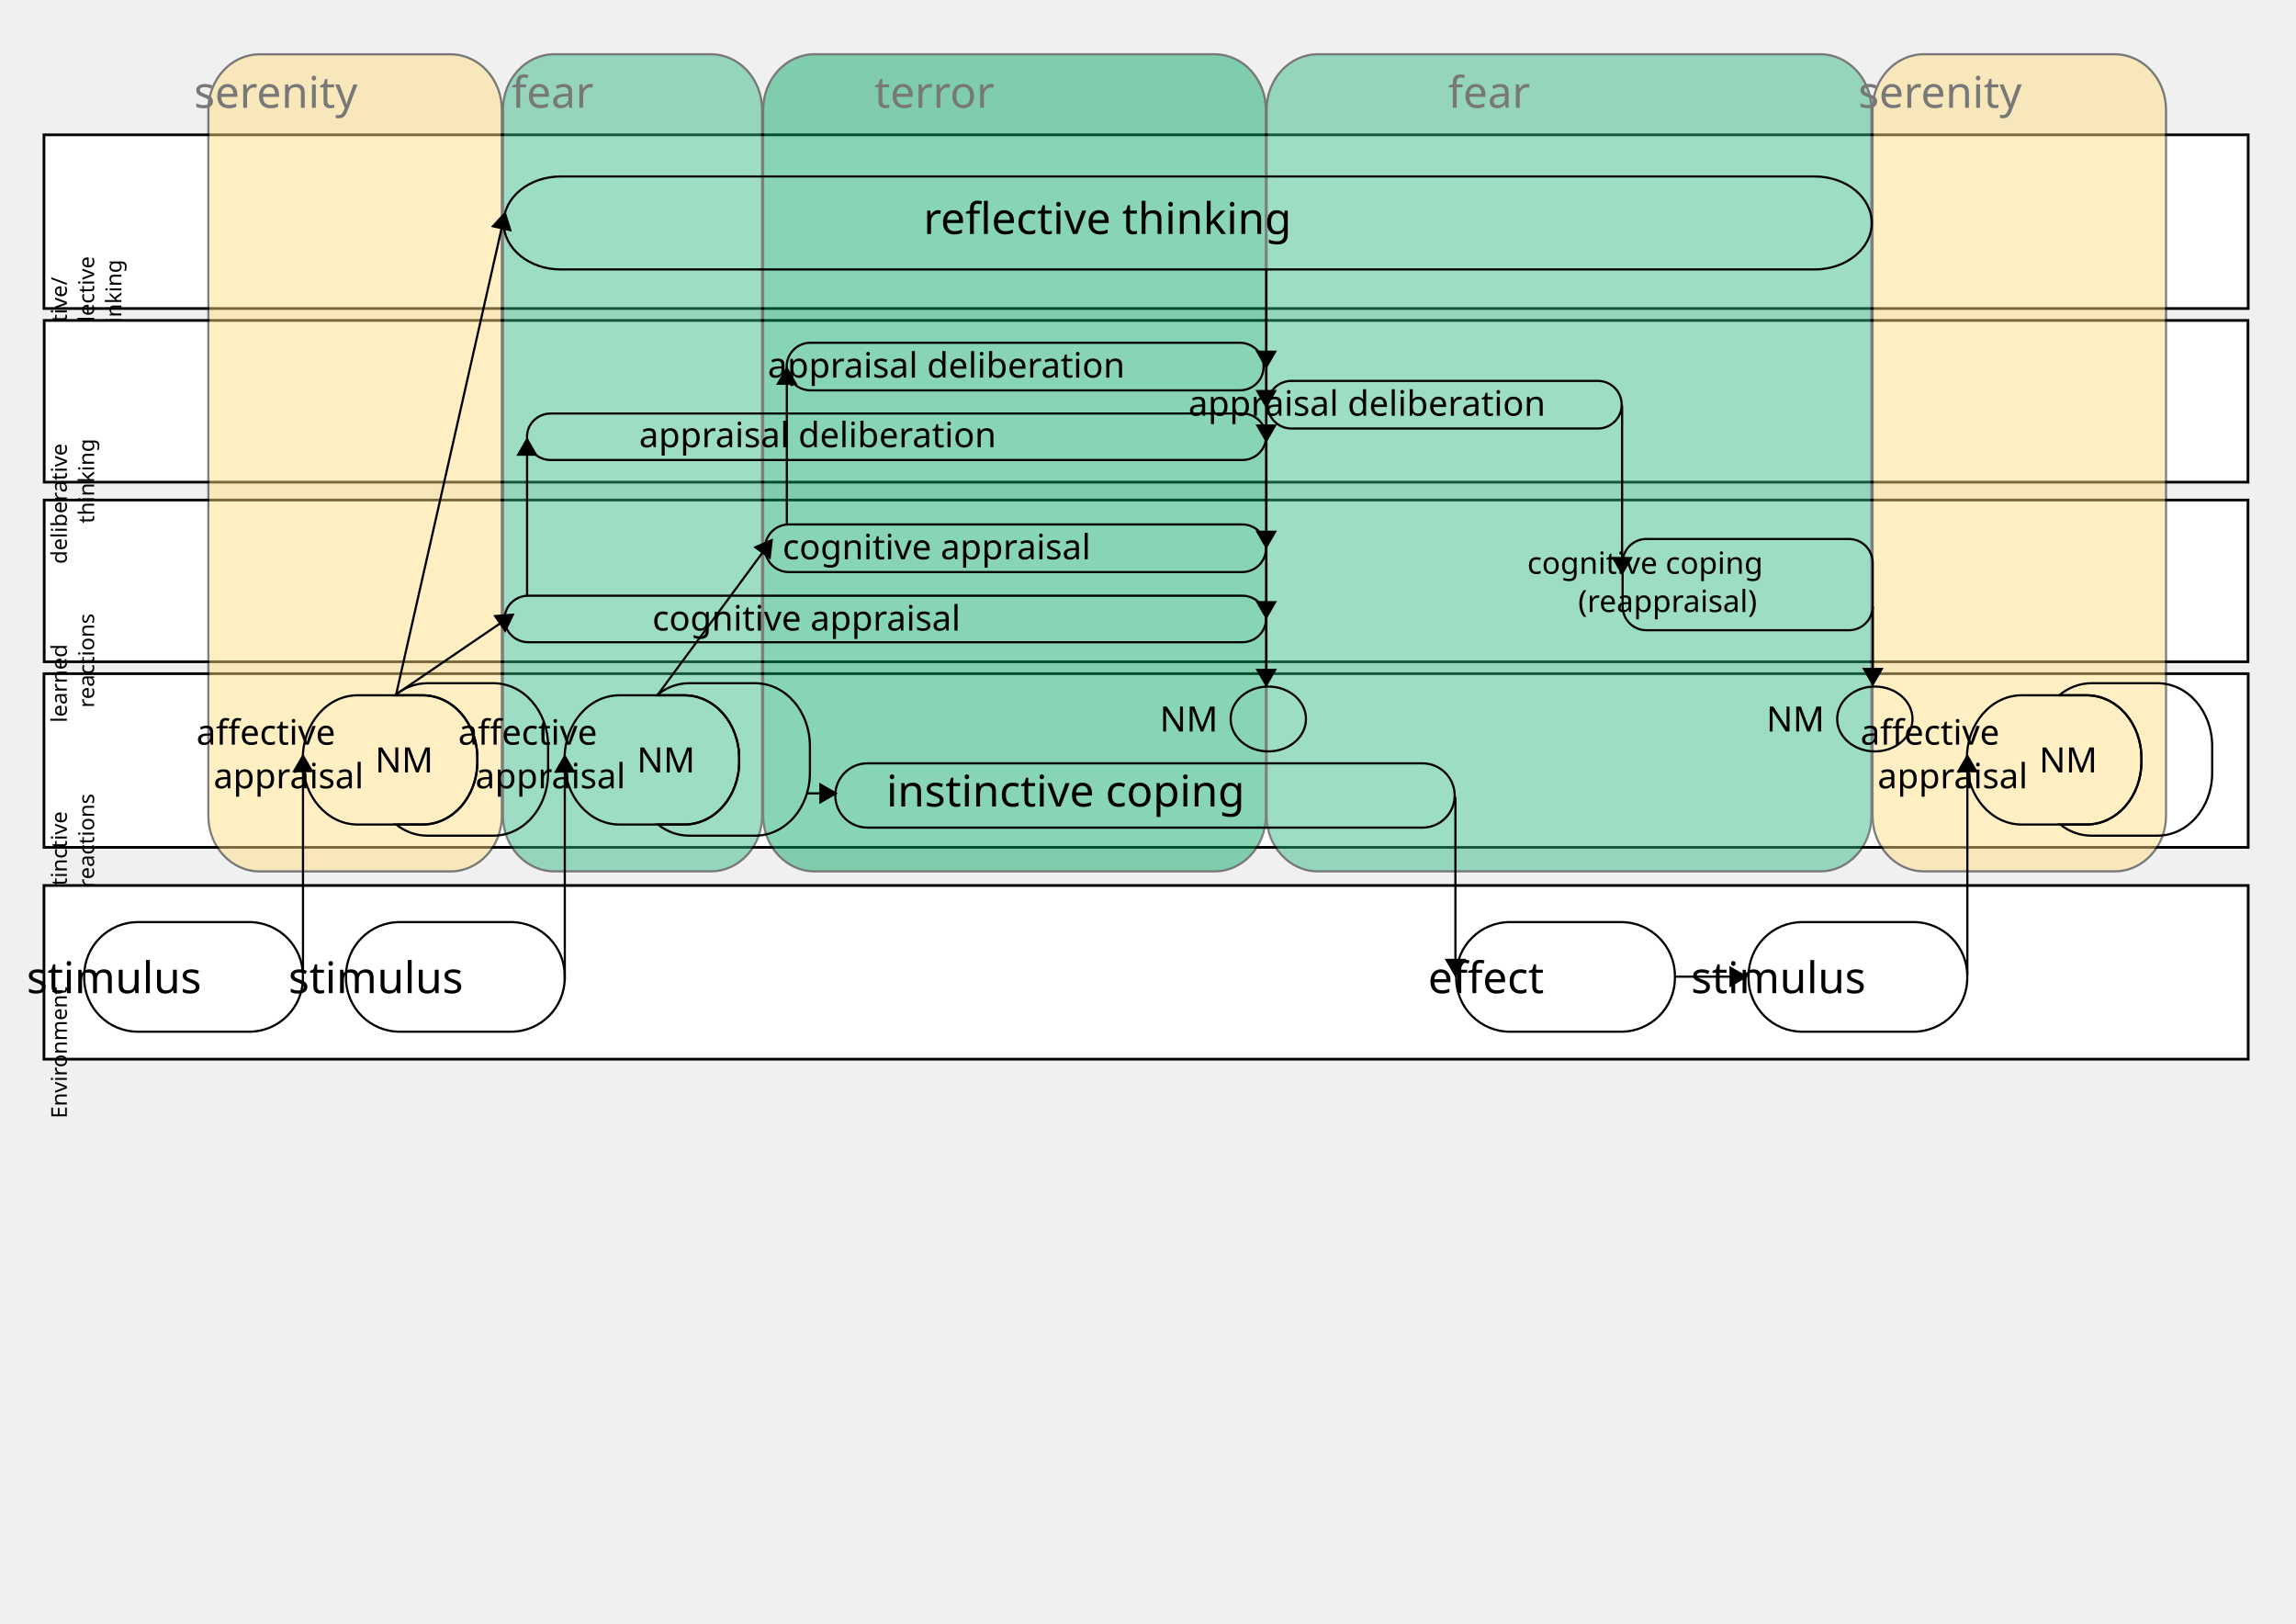
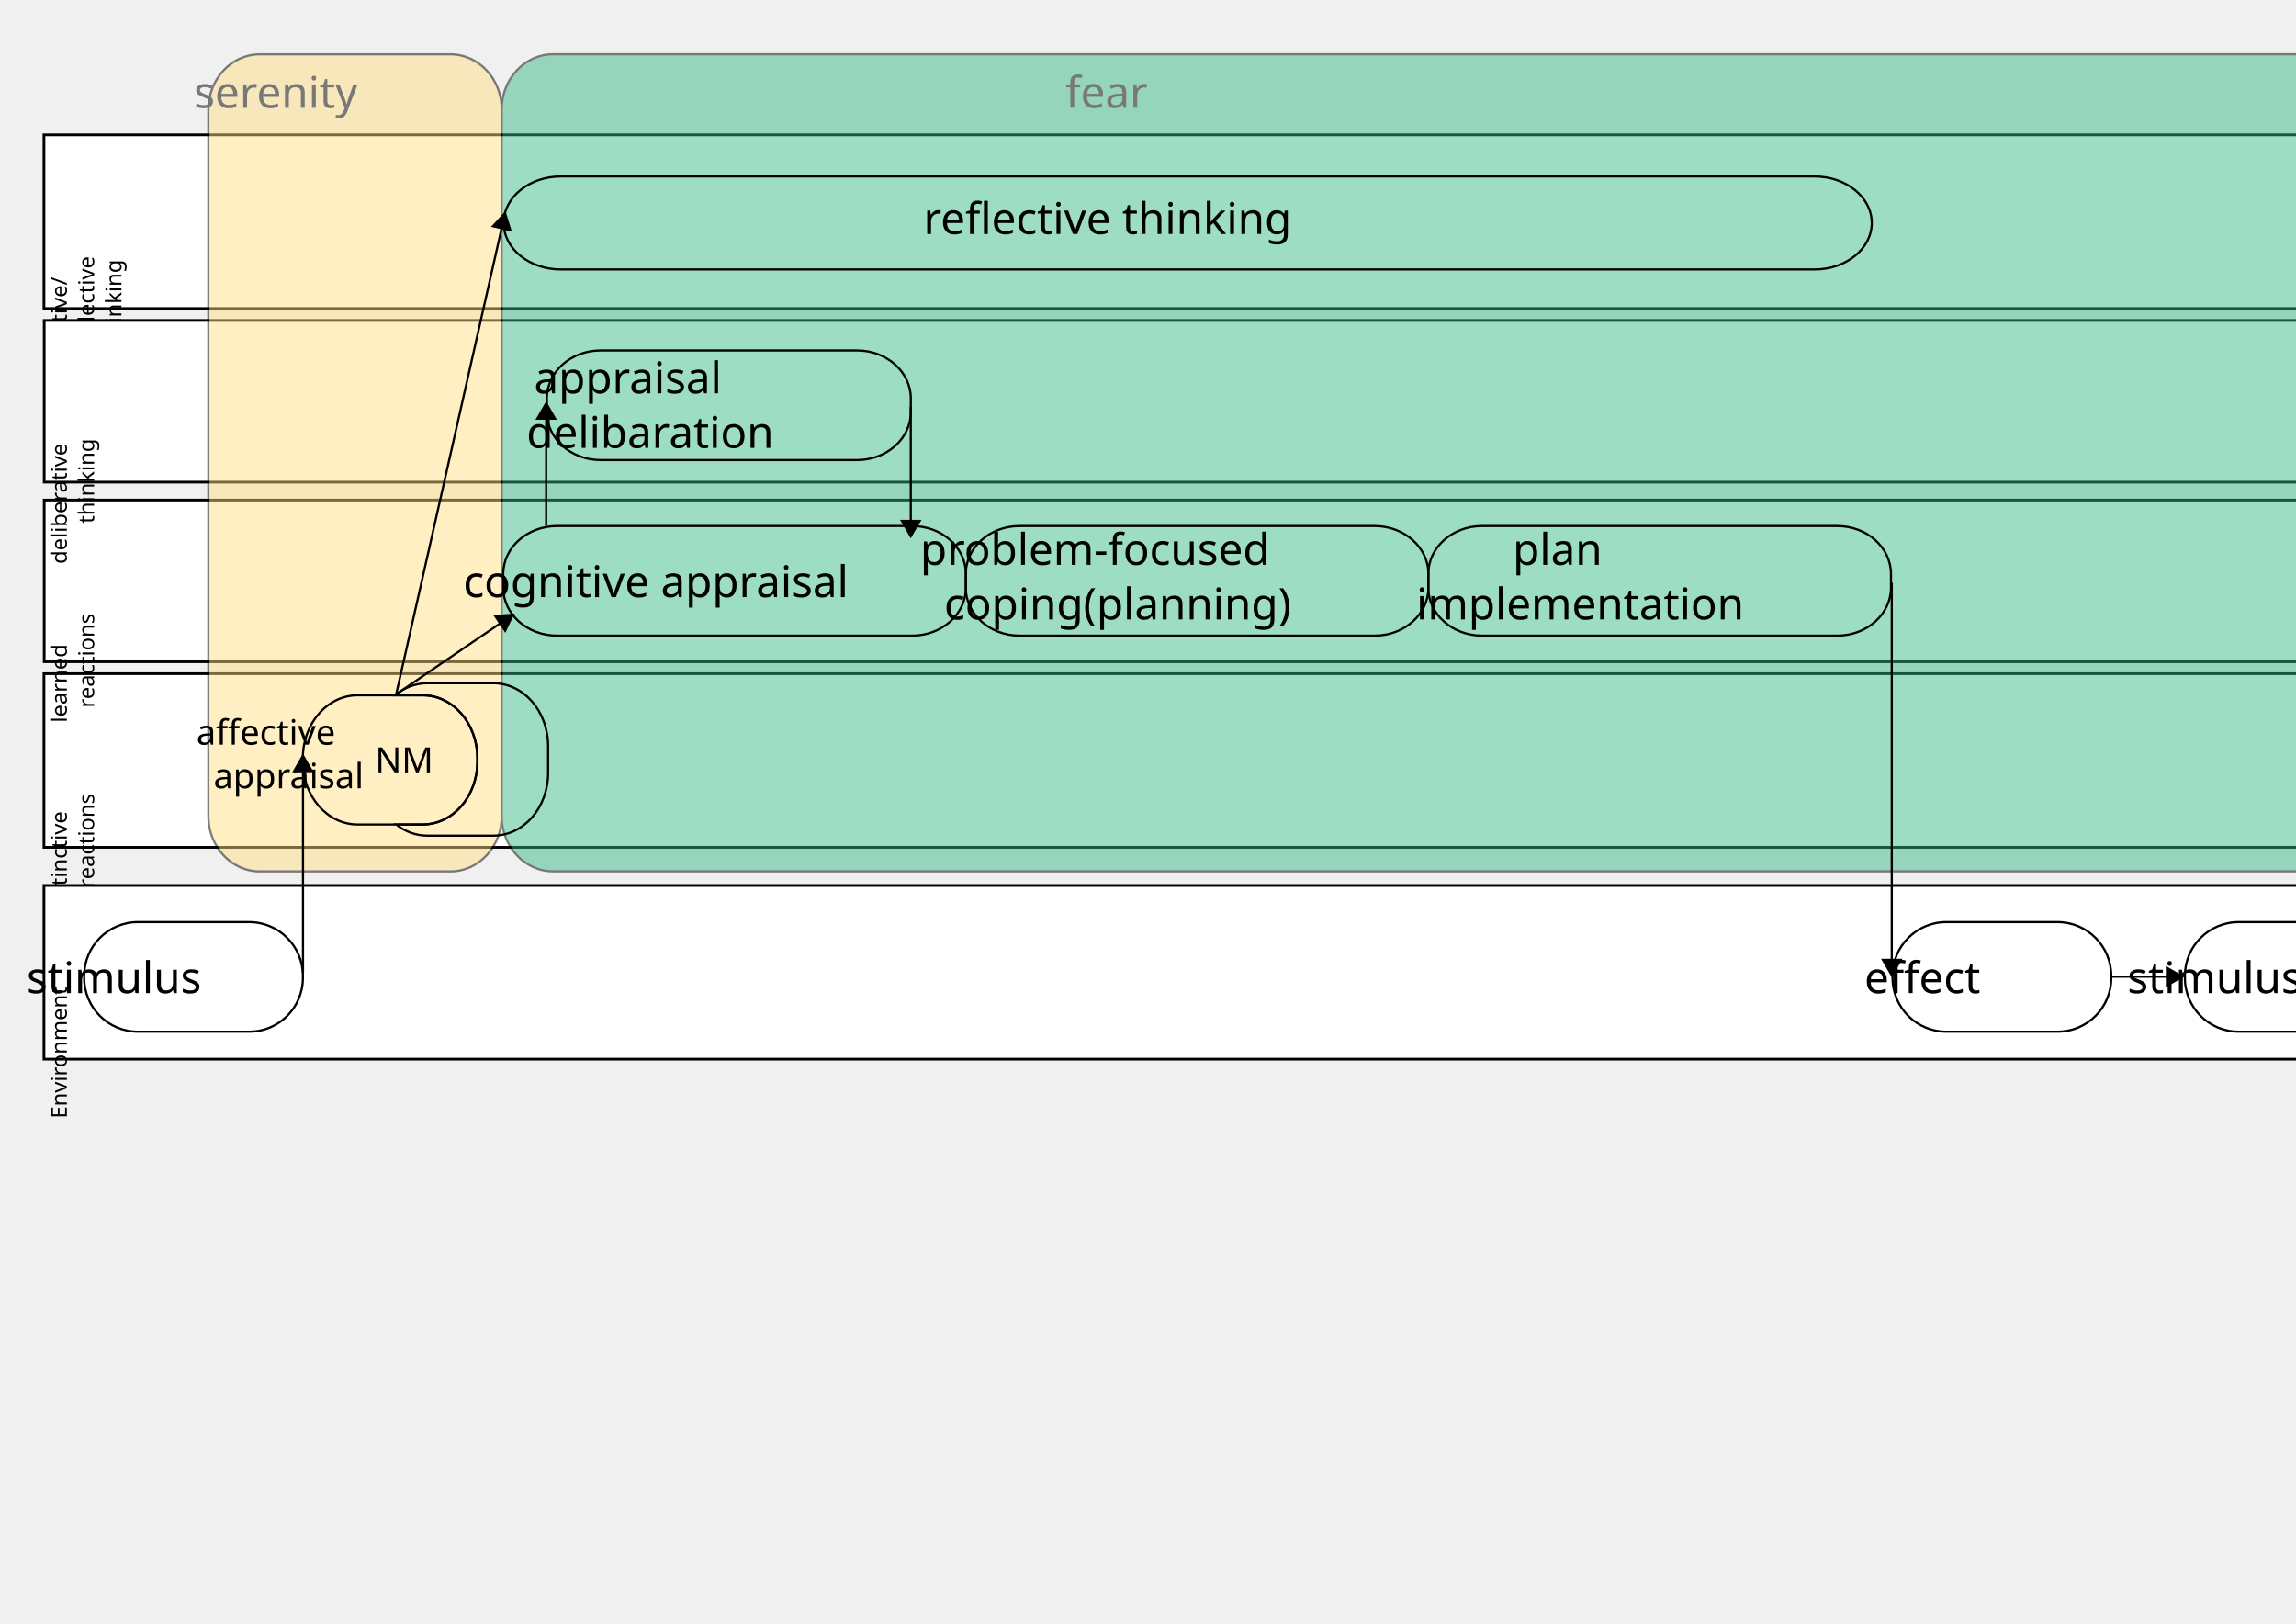
<svg xmlns="http://www.w3.org/2000/svg" xmlns:ns1="http://www.openswatchbook.org/uri/2009/osb" width="1052.362" height="744.094" id="svg2" version="1.1">
  <defs id="defs4">
    <marker orient="auto" refY="0.0" refX="0.0" id="DotL" style="overflow:visible">
      <path id="path5061" d="M -2.5,-1.0 C -2.5,1.76 -4.74,4.0 -7.5,4.0 C -10.26,4.0 -12.5,1.76 -12.5,-1.0 C -12.5,-3.76 -10.26,-6.0 -7.5,-6.0 C -4.74,-6.0 -2.5,-3.76 -2.5,-1.0 z " style="fill-rule:evenodd;stroke:#000000;stroke-width:1.0pt" transform="scale(0.8) translate(7.4, 1)" />
    </marker>
    <marker orient="auto" refY="0.0" refX="0.0" id="TriangleInL" style="overflow:visible">
      <path id="path5133" d="M 5.77,0.0 L -2.88,5.0 L -2.88,-5.0 L 5.77,0.0 z " style="fill-rule:evenodd;stroke:#000000;stroke-width:1.0pt" transform="scale(-0.8)" />
    </marker>
    <marker orient="auto" refY="0.0" refX="0.0" id="TriangleOutL" style="overflow:visible">
      <path id="path4968" d="M 5.77,0.0 L -2.88,5.0 L -2.88,-5.0 L 5.77,0.0 z " style="fill-rule:evenodd;stroke:#000000;stroke-width:1.0pt" transform="scale(0.8)" />
    </marker>
    <marker orient="auto" refY="0.0" refX="0.0" id="Arrow2Mstart" style="overflow:visible">
      <path id="path4725" style="fill-rule:evenodd;stroke-width:0.625;stroke-linejoin:round" d="M 8.719,4.034 L -2.207,0.016 L 8.719,-4.002 C 6.973,-1.63 6.983,1.616 8.719,4.034 z " transform="scale(0.6) translate(0,0)" />
    </marker>
    <linearGradient id="linearGradient3918" ns1:paint="solid">
      <stop style="stop-color:#000000;stop-opacity:1;" offset="0" id="stop3920" />
    </linearGradient>
    <marker orient="auto" refY="0" refX="0" id="Arrow2Mend" style="overflow:visible">
      <path id="path3924" style="fill-rule:evenodd;stroke-width:0.625;stroke-linejoin:round" d="M 8.719,4.034 -2.207,0.016 8.719,-4.002 c -1.745,2.372 -1.735,5.617 -6e-7,8.035 z" transform="scale(-0.6,-0.6)" />
    </marker>
    <marker orient="auto" refY="0" refX="0" id="Arrow1Lend" style="overflow:visible">
      <path id="path3900" d="M 0,0 5,-5 -12.5,0 5,5 0,0 z" style="fill-rule:evenodd;stroke:#000000;stroke-width:1pt" transform="matrix(-0.8,0,0,-0.8,-10,0)" />
    </marker>
    <marker orient="auto" refY="0" refX="0" id="Arrow2Mend-1" style="overflow:visible">
      <path id="path3924-7" style="fill-rule:evenodd;stroke-width:0.625;stroke-linejoin:round" d="M 8.719,4.034 -2.207,0.016 8.719,-4.002 c -1.745,2.372 -1.735,5.617 -6e-7,8.035 z" transform="scale(-0.6,-0.6)" />
    </marker>
    <marker orient="auto" refY="0" refX="0" id="Arrow2Mend-5" style="overflow:visible">
      <path id="path3924-2" style="fill-rule:evenodd;stroke-width:0.625;stroke-linejoin:round" d="M 8.719,4.034 -2.207,0.016 8.719,-4.002 c -1.745,2.372 -1.735,5.617 -6e-7,8.035 z" transform="scale(-0.6,-0.6)" />
    </marker>
  </defs>
  <g transform="translate(0,-308.2677)" style="display:inline" id="g3131">
    <g id="g4045" transform="translate(0,0.9368543)">
-       <rect y="616.056" x="20.15" height="79.594" width="1010.303" id="rect3181" style="fill:#ffffff;fill-opacity:1;stroke:#000000;stroke-width:1.24;stroke-miterlimit:4;stroke-opacity:1;stroke-dasharray:none" />
+       <rect y="616.056" x="20.15" height="79.594" width="1324.979" id="rect3181" style="fill:#ffffff;fill-opacity:1;stroke:#000000;stroke-width:1.24;stroke-miterlimit:4;stroke-opacity:1;stroke-dasharray:none" />
      <text transform="matrix(0,-1,1,0,0,0)" id="text4002" y="30.637" x="-656.234" style="font-size:40px;font-style:normal;font-weight:normal;line-height:125%;letter-spacing:0px;word-spacing:0px;fill:#000000;fill-opacity:1;stroke:none;font-family:Sans" xml:space="preserve">
        <tspan style="font-size:10px;text-align:center;text-anchor:middle" y="30.637" x="-654.847" id="tspan4004">instinctive </tspan>
        <tspan id="tspan4006" style="font-size:10px;text-align:center;text-anchor:middle" y="43.137" x="-656.234">reactions</tspan>
      </text>
    </g>
    <g id="g4092" transform="translate(0,98)">
-       <rect style="fill:#ffffff;fill-opacity:1;stroke:#000000;stroke-width:1.24;stroke-miterlimit:4;stroke-opacity:1;stroke-dasharray:none" id="rect4094" width="1010.303" height="79.594" x="20.15" y="616.056" />
+       <rect style="fill:#ffffff;fill-opacity:1;stroke:#000000;stroke-width:1.24;stroke-miterlimit:4;stroke-opacity:1;stroke-dasharray:none" id="rect4094" width="1325.254" height="79.594" x="20.15" y="616.056" />
      <text xml:space="preserve" style="font-size:40px;font-style:normal;font-weight:normal;line-height:125%;letter-spacing:0px;word-spacing:0px;fill:#000000;fill-opacity:1;stroke:none;font-family:Sans" x="-656.234" y="30.637" id="text4096" transform="matrix(0,-1,1,0,0,0)">
        <tspan x="-656.234" y="30.637" style="font-size:10px;text-align:center;text-anchor:middle" id="tspan4118">Environment</tspan>
      </text>
    </g>
    <g id="g3139" transform="translate(0,7.6293943e-6)">
-       <rect style="fill:#ffffff;fill-opacity:1;stroke:#000000;stroke-width:1.239;stroke-miterlimit:4;stroke-opacity:1;stroke-dasharray:none" id="rect4104" width="1010.303" height="79.594" x="20.15" y="370.056" />
+       <rect style="fill:#ffffff;fill-opacity:1;stroke:#000000;stroke-width:1.239;stroke-miterlimit:4;stroke-opacity:1;stroke-dasharray:none" id="rect4104" width="1325.254" height="79.594" x="20.15" y="370.056" />
      <text xml:space="preserve" style="font-size:40px;font-style:normal;font-weight:normal;line-height:125%;letter-spacing:0px;word-spacing:0px;fill:#000000;fill-opacity:1;stroke:none;font-family:Sans" x="-410.234" y="30.637" id="text4106" transform="matrix(0,-1,1,0,0,0)">
        <tspan x="-410.234" y="30.637" style="font-size:10px;text-align:center;text-anchor:middle" id="tspan4114">reflictive/</tspan>
        <tspan x="-410.234" y="43.137" style="font-size:10px;text-align:center;text-anchor:middle" id="tspan3170">self-reflective</tspan>
        <tspan x="-410.234" y="55.637" style="font-size:10px;text-align:center;text-anchor:middle" id="tspan3172">thinking</tspan>
      </text>
    </g>
    <g id="g3145" transform="translate(0,10.46145)">
-       <rect style="fill:#ffffff;fill-opacity:1;stroke:#000000;stroke-width:1.241;stroke-miterlimit:4;stroke-opacity:1;stroke-dasharray:none" id="rect3135" width="1010.093" height="74.114" x="20.255" y="526.959" />
+       <rect style="fill:#ffffff;fill-opacity:1;stroke:#000000;stroke-width:1.241;stroke-miterlimit:4;stroke-opacity:1;stroke-dasharray:none" id="rect3135" width="1325.149" height="74.114" x="20.255" y="526.959" />
      <text transform="matrix(0,-1,1,0,0,0)" id="text3126" y="30.637" x="-564.148" style="font-size:40px;font-style:normal;font-weight:normal;line-height:125%;letter-spacing:0px;word-spacing:0px;fill:#000000;fill-opacity:1;stroke:none;font-family:Sans" xml:space="preserve">
        <tspan id="tspan3130" style="font-size:10px;text-align:center;text-anchor:middle" y="30.637" x="-564.148">learned</tspan>
        <tspan style="font-size:10px;text-align:center;text-anchor:middle" y="43.137" x="-564.148" id="tspan3152">reactions</tspan>
      </text>
    </g>
    <g id="g3158" transform="translate(0,-71.85085)">
-       <rect y="526.959" x="20.255" height="74.114" width="1010.093" id="rect3160" style="fill:#ffffff;fill-opacity:1;stroke:#000000;stroke-width:1.241;stroke-miterlimit:4;stroke-opacity:1;stroke-dasharray:none" />
+       <rect y="526.959" x="20.255" height="74.114" width="1325.149" id="rect3160" style="fill:#ffffff;fill-opacity:1;stroke:#000000;stroke-width:1.241;stroke-miterlimit:4;stroke-opacity:1;stroke-dasharray:none" />
      <text xml:space="preserve" style="font-size:40px;font-style:normal;font-weight:normal;line-height:125%;letter-spacing:0px;word-spacing:0px;fill:#000000;fill-opacity:1;stroke:none;font-family:Sans" x="-564.148" y="30.637" id="text3162" transform="matrix(0,-1,1,0,0,0)">
        <tspan x="-564.148" y="30.637" style="font-size:10px;text-align:center;text-anchor:middle" id="tspan3164">deliberative</tspan>
        <tspan id="tspan3166" x="-564.148" y="43.137" style="font-size:10px;text-align:center;text-anchor:middle">thinking</tspan>
      </text>
    </g>
  </g>
  <g id="layer2" style="opacity:0.5;display:inline">
    <g id="g3978" transform="translate(-38,0)">
      <rect ry="25.431" rx="23.541" y="24.889" x="133.497" height="374.455" width="134.505" id="rect3127" style="fill:#ffdd7f;fill-opacity:0.941;stroke:#000000;stroke-width:1;stroke-miterlimit:4;stroke-opacity:1;stroke-dasharray:none" />
      <text xml:space="preserve" style="font-size:40px;font-style:normal;font-weight:normal;line-height:125%;letter-spacing:0px;word-spacing:0px;fill:#000000;fill-opacity:1;stroke:none;display:inline;font-family:Sans" x="200.798" y="49.414" id="text3968-1">
        <tspan id="tspan3970-7" x="200.798" y="49.414" style="font-size:20px;text-align:center;text-anchor:middle">serenity</tspan>
      </text>
    </g>
-     <g id="g3983" transform="translate(97.03519,-0.03053779)">
-       <rect style="fill:#2eb67f;fill-opacity:0.941;stroke:#000000;stroke-width:1;stroke-miterlimit:4;stroke-opacity:1;stroke-dasharray:none" id="rect3985" width="118.766" height="374.455" x="133.497" y="24.889" rx="23.541" ry="25.431" />
-       <text id="text3987" y="49.414" x="192.66" style="font-size:40px;font-style:normal;font-weight:normal;line-height:125%;letter-spacing:0px;word-spacing:0px;fill:#000000;fill-opacity:1;stroke:none;display:inline;font-family:Sans" xml:space="preserve">
-         <tspan style="font-size:20px;text-align:center;text-anchor:middle" y="49.414" x="192.66" id="tspan3989">fear</tspan>
+     <g transform="translate(447.0352,-0.03053779)" id="g4009">
+       <rect ry="25.431" rx="23.541" y="24.889" x="-217.113" height="374.455" width="964.059" id="rect4011" style="fill:#2eb67f;fill-opacity:0.941;stroke:#000000;stroke-width:1;stroke-miterlimit:4;stroke-opacity:1;stroke-dasharray:none" />
+       <text xml:space="preserve" style="font-size:40px;font-style:normal;font-weight:normal;line-height:125%;letter-spacing:0px;word-spacing:0px;fill:#000000;fill-opacity:1;stroke:none;display:inline;font-family:Sans" x="96.596" y="49.414" id="text4013">
+         <tspan id="tspan4015" x="96.596" y="49.414" style="font-size:20px;text-align:center;text-anchor:middle">fear</tspan>
      </text>
    </g>
-     <g id="g3991" transform="translate(216.3012,-0.03053779)">
-       <rect style="fill:#00a65f;fill-opacity:0.941;stroke:#000000;stroke-width:1;stroke-miterlimit:4;stroke-opacity:1;stroke-dasharray:none" id="rect3993" width="230.405" height="374.455" x="133.497" y="24.889" rx="23.541" ry="25.431" />
-       <text id="text3995" y="49.414" x="248.397" style="font-size:40px;font-style:normal;font-weight:normal;line-height:125%;letter-spacing:0px;word-spacing:0px;fill:#000000;fill-opacity:1;stroke:none;display:inline;font-family:Sans" xml:space="preserve">
-         <tspan style="font-size:20px;text-align:center;text-anchor:middle" y="49.414" x="248.397" id="tspan3997">terror</tspan>
-       </text>
-     </g>
-     <g transform="translate(447.0352,-0.03053779)" id="g4009">
-       <rect ry="25.431" rx="23.541" y="24.889" x="133.497" height="374.455" width="277.248" id="rect4011" style="fill:#2eb67f;fill-opacity:0.941;stroke:#000000;stroke-width:1;stroke-miterlimit:4;stroke-opacity:1;stroke-dasharray:none" />
-       <text xml:space="preserve" style="font-size:40px;font-style:normal;font-weight:normal;line-height:125%;letter-spacing:0px;word-spacing:0px;fill:#000000;fill-opacity:1;stroke:none;display:inline;font-family:Sans" x="271.901" y="49.414" id="text4013">
-         <tspan id="tspan4015" x="271.901" y="49.414" style="font-size:20px;text-align:center;text-anchor:middle">fear</tspan>
-       </text>
-     </g>
-     <g id="g4017" transform="translate(724.7835,-0.03053779)">
+     <g id="g4017" transform="translate(1060.784,-0.03053779)">
      <rect style="fill:#ffdd7f;fill-opacity:0.941;stroke:#000000;stroke-width:1;stroke-miterlimit:4;stroke-opacity:1;stroke-dasharray:none" id="rect4019" width="134.505" height="374.455" x="133.497" y="24.889" rx="23.541" ry="25.431" />
      <text id="text4021" y="49.414" x="200.798" style="font-size:40px;font-style:normal;font-weight:normal;line-height:125%;letter-spacing:0px;word-spacing:0px;fill:#000000;fill-opacity:1;stroke:none;display:inline;font-family:Sans" xml:space="preserve">
        <tspan style="font-size:20px;text-align:center;text-anchor:middle" y="49.414" x="200.798" id="tspan4023">serenity</tspan>
      </text>
    </g>
  </g>
  <g id="layer3" style="display:inline">
    <text xml:space="preserve" style="font-size:40px;font-style:normal;font-weight:normal;line-height:125%;letter-spacing:0px;word-spacing:0px;fill:#000000;fill-opacity:1;stroke:none;font-family:Sans" x="228.457" y="98.112" id="text3964">
      <tspan id="tspan3966" x="228.457" y="98.112" />
    </text>
    <g id="g3994" transform="translate(-18.70723,16)">
      <rect style="fill:none;stroke:#000000;stroke-width:1;stroke-miterlimit:4;stroke-opacity:1;stroke-dasharray:none" id="rect4041" width="100.237" height="50.221" x="57.3" y="406.572" ry="24.618" rx="24.618" />
      <text id="text3990" y="439.139" x="107.37" style="font-size:40px;font-style:normal;font-weight:normal;line-height:125%;letter-spacing:0px;word-spacing:0px;fill:#000000;fill-opacity:1;stroke:none;font-family:Sans" xml:space="preserve">
        <tspan style="font-size:20px;text-align:center;text-anchor:middle" y="439.139" x="107.37" id="tspan3992">stimulus</tspan>
      </text>
    </g>
-     <g id="g4671" transform="translate(101.2928,16)">
-       <rect rx="24.618" ry="24.618" y="406.572" x="57.3" height="50.221" width="100.237" id="rect4673" style="fill:none;stroke:#000000;stroke-width:1;stroke-miterlimit:4;stroke-opacity:1;stroke-dasharray:none" />
-       <text xml:space="preserve" style="font-size:40px;font-style:normal;font-weight:normal;line-height:125%;letter-spacing:0px;word-spacing:0px;fill:#000000;fill-opacity:1;stroke:none;font-family:Sans" x="107.37" y="439.139" id="text4675">
-         <tspan id="tspan4677" x="107.37" y="439.139" style="font-size:20px;text-align:center;text-anchor:middle">stimulus</tspan>
-       </text>
-     </g>
    <g transform="translate(-38,-168)" id="g4701">
      <rect rx="26.175" style="fill:none;stroke:#000000;stroke-width:1;stroke-miterlimit:4;stroke-opacity:1;stroke-dasharray:none" id="rect4703" width="627.055" height="42.612" x="268.86" y="248.867" ry="21.306" />
      <text id="text4705" y="275.231" x="582.017" style="font-size:40px;font-style:normal;font-weight:normal;line-height:125%;letter-spacing:0px;word-spacing:0px;fill:#000000;fill-opacity:1;stroke:none;font-family:Sans" xml:space="preserve">
        <tspan y="275.231" x="582.017" style="font-size:20px;text-align:center;text-anchor:middle" id="tspan4707">reflective thinking</tspan>
      </text>
    </g>
-     <g transform="translate(344,0)" id="g4709">
-       <rect ry="10.907" y="246.996" x="399.718" height="41.818" width="114.612" id="rect4711" style="fill:none;stroke:#000000;stroke-width:1;stroke-miterlimit:4;stroke-opacity:1;stroke-dasharray:none" rx="10.907" />
-       <text xml:space="preserve" style="font-size:40px;font-style:normal;font-weight:normal;line-height:125%;letter-spacing:0px;word-spacing:0px;fill:#000000;fill-opacity:1;stroke:none;font-family:Sans" x="456.712" y="262.957" id="text4713">
-         <tspan id="tspan4715" style="font-size:14px;text-align:center;text-anchor:middle" x="458.653" y="262.957">cognitive coping </tspan>
-         <tspan style="font-size:14px;text-align:center;text-anchor:middle" x="456.712" y="280.457" id="tspan3240">(reappraisal)</tspan>
-       </text>
-     </g>
-     <g id="g4748" transform="translate(267.5885,2)">
-       <rect ry="14.734" y="347.808" x="115.261" height="29.469" width="283.896" id="rect4750" style="fill:none;stroke:#000000;stroke-width:1;stroke-miterlimit:4;stroke-opacity:1;stroke-dasharray:none" rx="14.775" />
-       <text id="text4752" y="367.596" x="257.219" style="font-size:40px;font-style:normal;font-weight:normal;line-height:125%;letter-spacing:0px;word-spacing:0px;fill:#000000;fill-opacity:1;stroke:none;font-family:Sans" xml:space="preserve">
-         <tspan style="font-size:20px;text-align:center;text-anchor:middle" y="367.596" x="257.219" id="tspan4760">instinctive coping</tspan>
-       </text>
-     </g>
-     <g transform="translate(744.1458,16)" id="g4774">
+     <g transform="translate(944.1458,16)" id="g4774">
      <rect style="fill:none;stroke:#000000;stroke-width:1;stroke-miterlimit:4;stroke-opacity:1;stroke-dasharray:none" id="rect4776" width="100.237" height="50.221" x="57.3" y="406.572" ry="24.618" rx="24.618" />
      <text id="text4778" y="439.139" x="107.37" style="font-size:40px;font-style:normal;font-weight:normal;line-height:125%;letter-spacing:0px;word-spacing:0px;fill:#000000;fill-opacity:1;stroke:none;font-family:Sans" xml:space="preserve">
        <tspan style="font-size:20px;text-align:center;text-anchor:middle" y="439.139" x="107.37" id="tspan4780">stimulus</tspan>
      </text>
    </g>
-     <g id="g4790" transform="translate(610.1458,16)">
+     <g id="g4790" transform="translate(810.1458,16)">
      <rect rx="24.618" ry="24.618" y="406.572" x="57.3" height="50.221" width="100.237" id="rect4792" style="fill:none;stroke:#000000;stroke-width:1;stroke-miterlimit:4;stroke-opacity:1;stroke-dasharray:none" />
      <text xml:space="preserve" style="font-size:40px;font-style:normal;font-weight:normal;line-height:125%;letter-spacing:0px;word-spacing:0px;fill:#000000;fill-opacity:1;stroke:none;font-family:Sans" x="107.37" y="439.139" id="text4794">
        <tspan id="tspan4796" x="107.37" y="439.139" style="font-size:20px;text-align:center;text-anchor:middle">effect</tspan>
-       </text>
-     </g>
-     <g id="g4173" transform="translate(-38,0)">
-       <rect rx="25.111" style="fill:none;stroke:#000000;stroke-width:1;stroke-miterlimit:4;stroke-opacity:1;stroke-dasharray:none" id="rect4163" width="79.994" height="59.224" x="296.802" y="318.63" ry="28.793" />
-       <g id="g4010" transform="translate(148,0)">
-         <path id="rect4012" transform="translate(-148,0)" d="m 353.906,313.094 c -5.552,0 -10.664,2.059 -14.812,5.531 l 12.594,0 c 13.911,0 25.094,12.861 25.094,28.812 l 0,1.625 c 0,15.952 -11.182,28.781 -25.094,28.781 l -12.125,0 c 4.061,3.235 9.003,5.125 14.344,5.125 l 30.188,0 c 13.911,0 25.125,-12.83 25.125,-28.781 l 0,-12.281 c 0,-15.952 -11.214,-28.812 -25.125,-28.812 l -30.188,0 z" style="fill:none;stroke:#000000;stroke-width:1;stroke-miterlimit:4;stroke-opacity:1;stroke-dasharray:none" />
-         <text xml:space="preserve" style="font-size:40px;font-style:normal;font-weight:normal;line-height:125%;letter-spacing:0px;word-spacing:0px;fill:#000000;fill-opacity:1;stroke:none;font-family:Sans" x="242.069" y="353.969" id="text4014">
-           <tspan id="tspan4016" x="242.069" y="353.969" style="font-size:16px;text-align:center;text-anchor:middle">NM</tspan>
-         </text>
-         <text id="text4020" y="341.26" x="189.076" style="font-size:40px;font-style:normal;font-weight:normal;line-height:125%;letter-spacing:0px;word-spacing:0px;fill:#000000;fill-opacity:1;stroke:none;font-family:Sans" xml:space="preserve">
-           <tspan style="font-size:16px;text-align:center;text-anchor:middle" y="341.26" x="189.076" id="tspan4022">affective</tspan>
-           <tspan style="font-size:16px;text-align:center;text-anchor:middle" y="361.26" x="189.076" id="tspan4024">appraisal</tspan>
-         </text>
-       </g>
-     </g>
-     <g id="g4026" transform="translate(-71.01595,26)">
-       <rect rx="10.907" style="fill:none;stroke:#000000;stroke-width:1;stroke-miterlimit:4;stroke-opacity:1;stroke-dasharray:none" id="rect4028" width="349.018" height="21.314" x="302.283" y="246.996" ry="10.657" />
-       <text id="text4030" y="262.957" x="477.045" style="font-size:40px;font-style:normal;font-weight:normal;line-height:125%;letter-spacing:0px;word-spacing:0px;fill:#000000;fill-opacity:1;stroke:none;font-family:Sans" xml:space="preserve">
-         <tspan y="262.957" x="477.045" style="font-size:16px;text-align:center;text-anchor:middle" id="tspan4032">cognitive appraisal</tspan>
-       </text>
-     </g>
-     <g id="g4034" transform="translate(48.3425,-6.658424)">
-       <rect rx="10.907" style="fill:none;stroke:#000000;stroke-width:1;stroke-miterlimit:4;stroke-opacity:1;stroke-dasharray:none" id="rect4036" width="229.659" height="21.814" x="302.283" y="246.996" ry="10.907" />
-       <text id="text4038" y="262.957" x="417.366" style="font-size:40px;font-style:normal;font-weight:normal;line-height:125%;letter-spacing:0px;word-spacing:0px;fill:#000000;fill-opacity:1;stroke:none;font-family:Sans" xml:space="preserve">
-         <tspan y="262.957" x="417.366" style="font-size:16px;text-align:center;text-anchor:middle" id="tspan4040">cognitive appraisal</tspan>
      </text>
    </g>
    <g id="g4183" transform="translate(-158,0)">
      <rect ry="28.793" y="318.63" x="296.802" height="59.224" width="79.994" id="rect4185" style="fill:none;stroke:#000000;stroke-width:1;stroke-miterlimit:4;stroke-opacity:1;stroke-dasharray:none" rx="25.111" />
      <g transform="translate(148,0)" id="g4187">
        <path style="fill:none;stroke:#000000;stroke-width:1;stroke-miterlimit:4;stroke-opacity:1;stroke-dasharray:none" d="m 353.906,313.094 c -5.552,0 -10.664,2.059 -14.812,5.531 l 12.594,0 c 13.911,0 25.094,12.861 25.094,28.812 l 0,1.625 c 0,15.952 -11.182,28.781 -25.094,28.781 l -12.125,0 c 4.061,3.235 9.003,5.125 14.344,5.125 l 30.188,0 c 13.911,0 25.125,-12.83 25.125,-28.781 l 0,-12.281 c 0,-15.952 -11.214,-28.812 -25.125,-28.812 l -30.188,0 z" transform="translate(-148,0)" id="path4189" />
        <text id="text4191" y="353.969" x="242.069" style="font-size:40px;font-style:normal;font-weight:normal;line-height:125%;letter-spacing:0px;word-spacing:0px;fill:#000000;fill-opacity:1;stroke:none;font-family:Sans" xml:space="preserve">
          <tspan style="font-size:16px;text-align:center;text-anchor:middle" y="353.969" x="242.069" id="tspan4193">NM</tspan>
        </text>
        <text xml:space="preserve" style="font-size:40px;font-style:normal;font-weight:normal;line-height:125%;letter-spacing:0px;word-spacing:0px;fill:#000000;fill-opacity:1;stroke:none;font-family:Sans" x="189.076" y="341.26" id="text4195">
          <tspan id="tspan4197" x="189.076" y="341.26" style="font-size:16px;text-align:center;text-anchor:middle">affective</tspan>
          <tspan id="tspan4199" x="189.076" y="361.26" style="font-size:16px;text-align:center;text-anchor:middle">appraisal</tspan>
        </text>
      </g>
    </g>
-     <g transform="translate(-73.01595,-58)" id="g3174">
-       <rect ry="10.657" y="247.497" x="314.559" height="21.314" width="338.741" id="rect3176" style="fill:none;stroke:#000000;stroke-width:1;stroke-miterlimit:4;stroke-opacity:1;stroke-dasharray:none" rx="10.907" />
-       <text xml:space="preserve" style="font-size:40px;font-style:normal;font-weight:normal;line-height:125%;letter-spacing:0px;word-spacing:0px;fill:#000000;fill-opacity:1;stroke:none;font-family:Sans" x="484.195" y="262.957" id="text3178">
-         <tspan id="tspan3180" style="font-size:16px;text-align:center;text-anchor:middle" x="484.195" y="262.957">appraisal deliberation</tspan>
-       </text>
-     </g>
-     <g id="g3182" transform="translate(255.5189,-72.44088)">
-       <rect rx="10.907" style="fill:none;stroke:#000000;stroke-width:1;stroke-miterlimit:4;stroke-opacity:1;stroke-dasharray:none" id="rect3184" width="162.304" height="21.814" x="325.47" y="246.996" ry="10.907" />
-       <text id="text3186" y="262.957" x="407.418" style="font-size:40px;font-style:normal;font-weight:normal;line-height:125%;letter-spacing:0px;word-spacing:0px;fill:#000000;fill-opacity:1;stroke:none;font-family:Sans" xml:space="preserve">
-         <tspan y="262.957" x="407.418" style="font-size:16px;text-align:center;text-anchor:middle" id="tspan3188">appraisal deliberation</tspan>
-       </text>
-     </g>
-     <g transform="translate(33.26898,-89.92421)" id="g3190">
-       <rect ry="10.907" y="246.996" x="327.295" height="21.814" width="218.619" id="rect3192" style="fill:none;stroke:#000000;stroke-width:1;stroke-miterlimit:4;stroke-opacity:1;stroke-dasharray:none" rx="10.907" />
-       <text xml:space="preserve" style="font-size:40px;font-style:normal;font-weight:normal;line-height:125%;letter-spacing:0px;word-spacing:0px;fill:#000000;fill-opacity:1;stroke:none;font-family:Sans" x="436.87" y="262.957" id="text3194">
-         <tspan id="tspan3196" style="font-size:16px;text-align:center;text-anchor:middle" x="436.87" y="262.957">appraisal deliberation</tspan>
-       </text>
-     </g>
-     <g transform="translate(432.1853,-8)" id="g3200">
-       <rect rx="17.263" style="fill:none;stroke:#000000;stroke-width:1;stroke-miterlimit:4;stroke-opacity:1;stroke-dasharray:none" id="rect3202" width="34.526" height="29.719" x="131.877" y="322.63" ry="14.86" />
-       <text xml:space="preserve" style="font-size:40px;font-style:normal;font-weight:normal;line-height:125%;letter-spacing:0px;word-spacing:0px;fill:#000000;fill-opacity:1;stroke:none;font-family:Sans" x="149.144" y="343.217" id="text3204">
-         <tspan id="tspan3208" x="149.144" y="343.217" style="font-size:16px;text-align:center;text-anchor:middle">NM</tspan>
-       </text>
-     </g>
-     <g transform="translate(604.7229,0)" id="g3212">
+     <g transform="translate(804.7229,0)" id="g3212">
      <rect rx="25.111" style="fill:none;stroke:#000000;stroke-width:1;stroke-miterlimit:4;stroke-opacity:1;stroke-dasharray:none" id="rect3214" width="79.994" height="59.224" x="296.802" y="318.63" ry="28.793" />
      <g id="g3216" transform="translate(148,0)">
        <path id="path3218" transform="translate(-148,0)" d="m 353.906,313.094 c -5.552,0 -10.664,2.059 -14.812,5.531 l 12.594,0 c 13.911,0 25.094,12.861 25.094,28.812 l 0,1.625 c 0,15.952 -11.182,28.781 -25.094,28.781 l -12.125,0 c 4.061,3.235 9.003,5.125 14.344,5.125 l 30.188,0 c 13.911,0 25.125,-12.83 25.125,-28.781 l 0,-12.281 c 0,-15.952 -11.214,-28.812 -25.125,-28.812 l -30.188,0 z" style="fill:none;stroke:#000000;stroke-width:1;stroke-miterlimit:4;stroke-opacity:1;stroke-dasharray:none" />
        <text xml:space="preserve" style="font-size:40px;font-style:normal;font-weight:normal;line-height:125%;letter-spacing:0px;word-spacing:0px;fill:#000000;fill-opacity:1;stroke:none;font-family:Sans" x="242.069" y="353.969" id="text3220">
          <tspan id="tspan3222" x="242.069" y="353.969" style="font-size:16px;text-align:center;text-anchor:middle">NM</tspan>
        </text>
        <text id="text3224" y="341.26" x="189.076" style="font-size:40px;font-style:normal;font-weight:normal;line-height:125%;letter-spacing:0px;word-spacing:0px;fill:#000000;fill-opacity:1;stroke:none;font-family:Sans" xml:space="preserve">
          <tspan style="font-size:16px;text-align:center;text-anchor:middle" y="341.26" x="189.076" id="tspan3226">affective</tspan>
          <tspan style="font-size:16px;text-align:center;text-anchor:middle" y="361.26" x="189.076" id="tspan3228">appraisal</tspan>
        </text>
      </g>
    </g>
-     <g id="g3232" transform="translate(710.1853,-8)">
-       <rect ry="14.86" y="322.63" x="131.877" height="29.719" width="34.526" id="rect3234" style="fill:none;stroke:#000000;stroke-width:1;stroke-miterlimit:4;stroke-opacity:1;stroke-dasharray:none" rx="17.263" />
-       <text id="text3236" y="343.217" x="149.144" style="font-size:40px;font-style:normal;font-weight:normal;line-height:125%;letter-spacing:0px;word-spacing:0px;fill:#000000;fill-opacity:1;stroke:none;font-family:Sans" xml:space="preserve">
-         <tspan style="font-size:16px;text-align:center;text-anchor:middle" y="343.217" x="149.144" id="tspan3238">NM</tspan>
+     <g transform="translate(189.1219,-165.5043)" id="g3361">
+       <rect style="fill:none;stroke:#000000;stroke-width:1;stroke-miterlimit:4;stroke-opacity:1;stroke-dasharray:none" id="rect3363" width="212.072" height="50.221" x="41.53" y="406.572" ry="21.985" rx="24.618" />
+       <text id="text3365" y="439.139" x="147.884" style="font-size:40px;font-style:normal;font-weight:normal;line-height:125%;letter-spacing:0px;word-spacing:0px;fill:#000000;fill-opacity:1;stroke:none;font-family:Sans" xml:space="preserve">
+         <tspan style="font-size:20px;text-align:center;text-anchor:middle" y="439.139" x="147.884" id="tspan3367">cognitive appraisal</tspan>
+       </text>
+     </g>
+     <g id="g3369" transform="translate(401.1219,-171.0315)">
+       <rect rx="24.618" ry="21.985" y="412.1" x="41.53" height="50.221" width="212.072" id="rect3371" style="fill:none;stroke:#000000;stroke-width:1;stroke-miterlimit:4;stroke-opacity:1;stroke-dasharray:none" />
+       <text xml:space="preserve" style="font-size:40px;font-style:normal;font-weight:normal;line-height:125%;letter-spacing:0px;word-spacing:0px;fill:#000000;fill-opacity:1;stroke:none;font-family:Sans" x="147.547" y="429.886" id="text3373">
+         <tspan id="tspan3375" x="147.547" y="429.886" style="font-size:20px;text-align:center;text-anchor:middle">problem-focused</tspan>
+         <tspan x="147.547" y="454.886" style="font-size:20px;text-align:center;text-anchor:middle" id="tspan3379">coping(planning)</tspan>
+       </text>
+     </g>
+     <g transform="translate(613.1219,-171.0315)" id="g3383">
+       <rect style="fill:none;stroke:#000000;stroke-width:1;stroke-miterlimit:4;stroke-opacity:1;stroke-dasharray:none" id="rect3385" width="212.072" height="50.221" x="41.53" y="412.1" ry="21.985" rx="24.618" />
+       <text id="text3387" y="429.886" x="147.547" style="font-size:40px;font-style:normal;font-weight:normal;line-height:125%;letter-spacing:0px;word-spacing:0px;fill:#000000;fill-opacity:1;stroke:none;font-family:Sans" xml:space="preserve">
+         <tspan id="tspan3391" style="font-size:20px;text-align:center;text-anchor:middle" y="429.886" x="147.547">plan</tspan>
+         <tspan style="font-size:20px;text-align:center;text-anchor:middle" y="454.886" x="147.547" id="tspan3395">implementation</tspan>
+       </text>
+     </g>
+     <g id="g3401" transform="translate(209.1219,-249.5043)">
+       <rect rx="24.618" ry="21.985" y="410.112" x="41.53" height="50.221" width="166.809" id="rect3403" style="fill:none;stroke:#000000;stroke-width:1;stroke-miterlimit:4;stroke-opacity:1;stroke-dasharray:none" />
+       <text xml:space="preserve" style="font-size:40px;font-style:normal;font-weight:normal;line-height:125%;letter-spacing:0px;word-spacing:0px;fill:#000000;fill-opacity:1;stroke:none;font-family:Sans" x="125.287" y="429.764" id="text3405">
+         <tspan id="tspan3407" x="128.06" y="429.764" style="font-size:20px;text-align:center;text-anchor:middle">appraisal </tspan>
+         <tspan x="125.287" y="454.764" style="font-size:20px;text-align:center;text-anchor:middle" id="tspan3409">delibaration</tspan>
      </text>
    </g>
  </g>
  <g id="layer1" style="display:inline">
    <path style="fill:none;stroke:#000000;stroke-width:1;stroke-linecap:butt;stroke-linejoin:miter;stroke-miterlimit:4;stroke-opacity:1;stroke-dasharray:none;marker-end:url(#TriangleOutL);display:inline" d="m 138.874,445.684 0,-94.653" id="path4126" />
-     <path style="fill:none;stroke:#000000;stroke-width:1;stroke-linecap:butt;stroke-linejoin:miter;stroke-miterlimit:4;stroke-opacity:1;stroke-dasharray:none;marker-end:url(#TriangleOutL);display:inline" d="m 241.583,272.76 0,-66.731" id="path4728" />
-     <path id="path5646" d="m 858.415,308.905 0,-31.042" style="fill:none;stroke:#000000;stroke-width:1;stroke-linecap:butt;stroke-linejoin:miter;stroke-miterlimit:4;stroke-opacity:1;stroke-dasharray:none;marker-start:url(#TriangleInL);marker-end:none;display:inline" />
-     <path style="fill:none;stroke:#000000;stroke-width:1;stroke-linecap:butt;stroke-linejoin:miter;stroke-miterlimit:4;stroke-opacity:1;stroke-dasharray:none;marker-start:url(#TriangleInL);marker-end:none;display:inline" d="m 667.081,442.22 0,-77.053" id="path6044" />
-     <path id="path6046" d="m 795.541,447.572 -27.52,0" style="fill:none;stroke:#000000;stroke-width:1;stroke-linecap:butt;stroke-linejoin:miter;stroke-miterlimit:4;stroke-opacity:1;stroke-dasharray:none;marker-start:url(#TriangleInL);marker-end:none;display:inline" />
-     <path style="fill:none;stroke:#000000;stroke-width:1;stroke-linecap:butt;stroke-linejoin:miter;stroke-miterlimit:4;stroke-opacity:1;stroke-dasharray:none;marker-start:url(#TriangleInL);marker-end:none;display:inline" d="m 378.354,363.572 -8.418,0" id="path3151" />
-     <path style="fill:none;stroke:#000000;stroke-width:1;stroke-linecap:butt;stroke-linejoin:miter;stroke-miterlimit:4;stroke-opacity:1;stroke-dasharray:none;marker-end:url(#TriangleOutL);display:inline" d="m 901.728,446.766 0,-95.675" id="path4213" />
-     <path id="path4080" d="m 258.874,449.428 0,-98.189" style="fill:none;stroke:#000000;stroke-width:1;stroke-linecap:butt;stroke-linejoin:miter;stroke-miterlimit:4;stroke-opacity:1;stroke-dasharray:none;marker-end:url(#TriangleOutL);display:inline" />
-     <path style="fill:none;stroke:#000000;stroke-width:1;stroke-linecap:butt;stroke-linejoin:miter;stroke-miterlimit:4;stroke-opacity:1;stroke-dasharray:none;marker-start:url(#TriangleInL);marker-end:none;display:inline" d="m 743.487,258.076 0,-72.21" id="path4090" />
-     <path id="path4092" d="m 360.645,240.23 0,-66.731" style="fill:none;stroke:#000000;stroke-width:1;stroke-linecap:butt;stroke-linejoin:miter;stroke-miterlimit:4;stroke-opacity:1;stroke-dasharray:none;marker-end:url(#TriangleOutL);display:inline" />
+     <path style="fill:none;stroke:#000000;stroke-width:1;stroke-linecap:butt;stroke-linejoin:miter;stroke-miterlimit:4;stroke-opacity:1;stroke-dasharray:none;marker-end:url(#TriangleOutL);display:inline" d="m 250.333,240.978 0,-51.449" id="path4728" />
+     <path style="fill:none;stroke:#000000;stroke-width:1;stroke-linecap:butt;stroke-linejoin:miter;stroke-miterlimit:4;stroke-opacity:1;stroke-dasharray:none;marker-start:url(#TriangleInL);marker-end:none;display:inline" d="m 867.081,442.22 0,-175.169" id="path6044" />
+     <path id="path6046" d="m 995.541,447.572 -27.52,0" style="fill:none;stroke:#000000;stroke-width:1;stroke-linecap:butt;stroke-linejoin:miter;stroke-miterlimit:4;stroke-opacity:1;stroke-dasharray:none;marker-start:url(#TriangleInL);marker-end:none;display:inline" />
+     <path style="fill:none;stroke:#000000;stroke-width:1;stroke-linecap:butt;stroke-linejoin:miter;stroke-miterlimit:4;stroke-opacity:1;stroke-dasharray:none;marker-end:url(#TriangleOutL);display:inline" d="m 1101.727,446.766 0,-95.675" id="path4213" />
+     <path style="fill:none;stroke:#000000;stroke-width:1;stroke-linecap:butt;stroke-linejoin:miter;stroke-miterlimit:4;stroke-opacity:1;stroke-dasharray:none;marker-start:url(#TriangleInL);marker-end:none;display:inline" d="m 417.445,241.058 0,-54.845" id="path4090" />
    <path style="fill:none;stroke:#000000;stroke-width:1px;stroke-linecap:butt;stroke-linejoin:miter;stroke-opacity:1;marker-end:url(#TriangleOutL)" d="m 181.367,318.308 49.822,-33.965" id="path4094" />
    <path style="fill:none;stroke:#000000;stroke-width:1px;stroke-linecap:butt;stroke-linejoin:miter;stroke-opacity:1;marker-start:none;marker-end:url(#TriangleOutL)" d="m 181.555,318.308 48.884,-216.016" id="path4096" />
-     <path style="fill:none;stroke:#000000;stroke-width:1px;stroke-linecap:butt;stroke-linejoin:miter;stroke-opacity:1;marker-end:url(#TriangleOutL)" d="M 301.484,318.365 350.913,251.316" id="path4884" />
-     <path style="fill:none;stroke:#000000;stroke-width:1;stroke-linecap:butt;stroke-linejoin:miter;stroke-miterlimit:4;stroke-opacity:1;stroke-dasharray:none;marker-end:url(#TriangleOutL);display:inline" d="m 580.379,123.556 0,39.973" id="path5086" />
-     <path id="path5088" d="m 580.379,168.011 0,13.542" style="fill:none;stroke:#000000;stroke-width:1;stroke-linecap:butt;stroke-linejoin:miter;stroke-miterlimit:4;stroke-opacity:1;stroke-dasharray:none;marker-end:url(#TriangleOutL);display:inline" />
-     <path style="fill:none;stroke:#000000;stroke-width:1;stroke-linecap:butt;stroke-linejoin:miter;stroke-miterlimit:4;stroke-opacity:1;stroke-dasharray:none;marker-end:url(#TriangleOutL);display:inline" d="m 580.379,186.017 0,11.326" id="path5090" />
-     <path id="path5092" d="m 580.379,201.825 0,44.209" style="fill:none;stroke:#000000;stroke-width:1;stroke-linecap:butt;stroke-linejoin:miter;stroke-miterlimit:4;stroke-opacity:1;stroke-dasharray:none;marker-end:url(#TriangleOutL);display:inline" />
-     <path id="path5094" d="m 580.379,250.267 0,28.024" style="fill:none;stroke:#000000;stroke-width:1;stroke-linecap:butt;stroke-linejoin:miter;stroke-miterlimit:4;stroke-opacity:1;stroke-dasharray:none;marker-end:url(#TriangleOutL);display:inline" />
-     <path style="fill:none;stroke:#000000;stroke-width:1;stroke-linecap:butt;stroke-linejoin:miter;stroke-miterlimit:4;stroke-opacity:1;stroke-dasharray:none;marker-end:url(#TriangleOutL);display:inline" d="m 580.379,281.317 0,28.024" id="path5096" />
  </g>
</svg>
